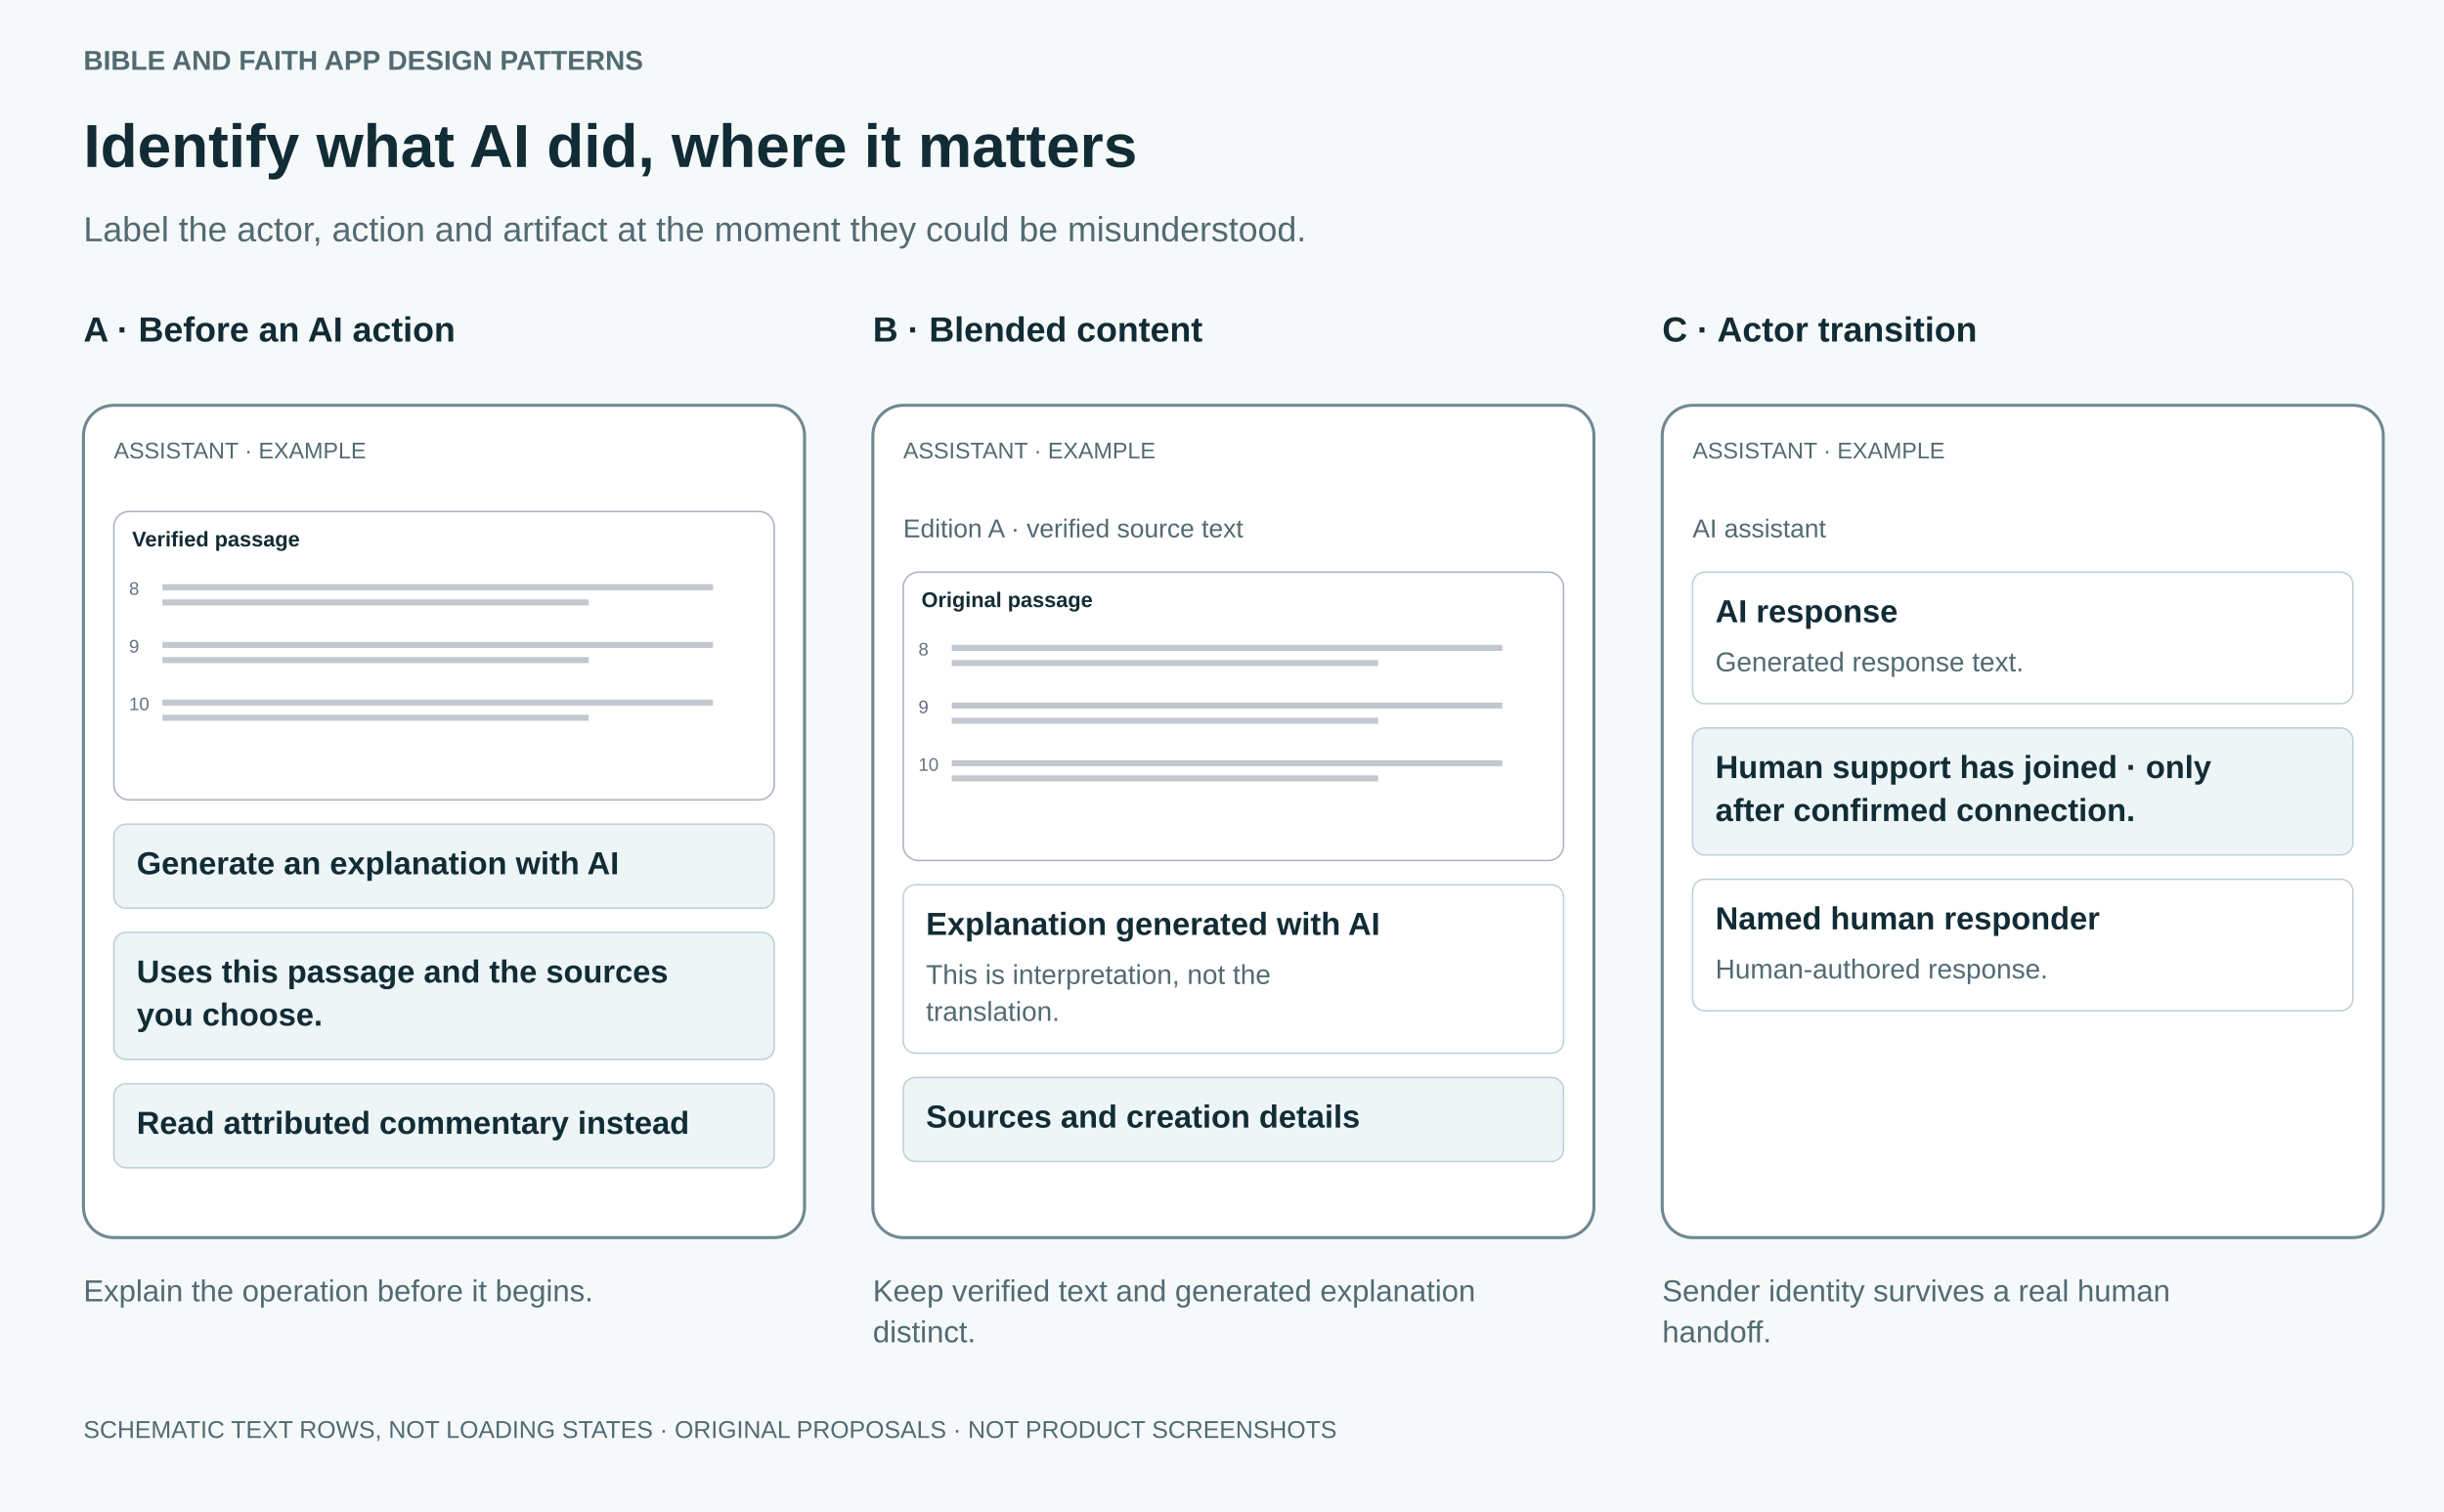
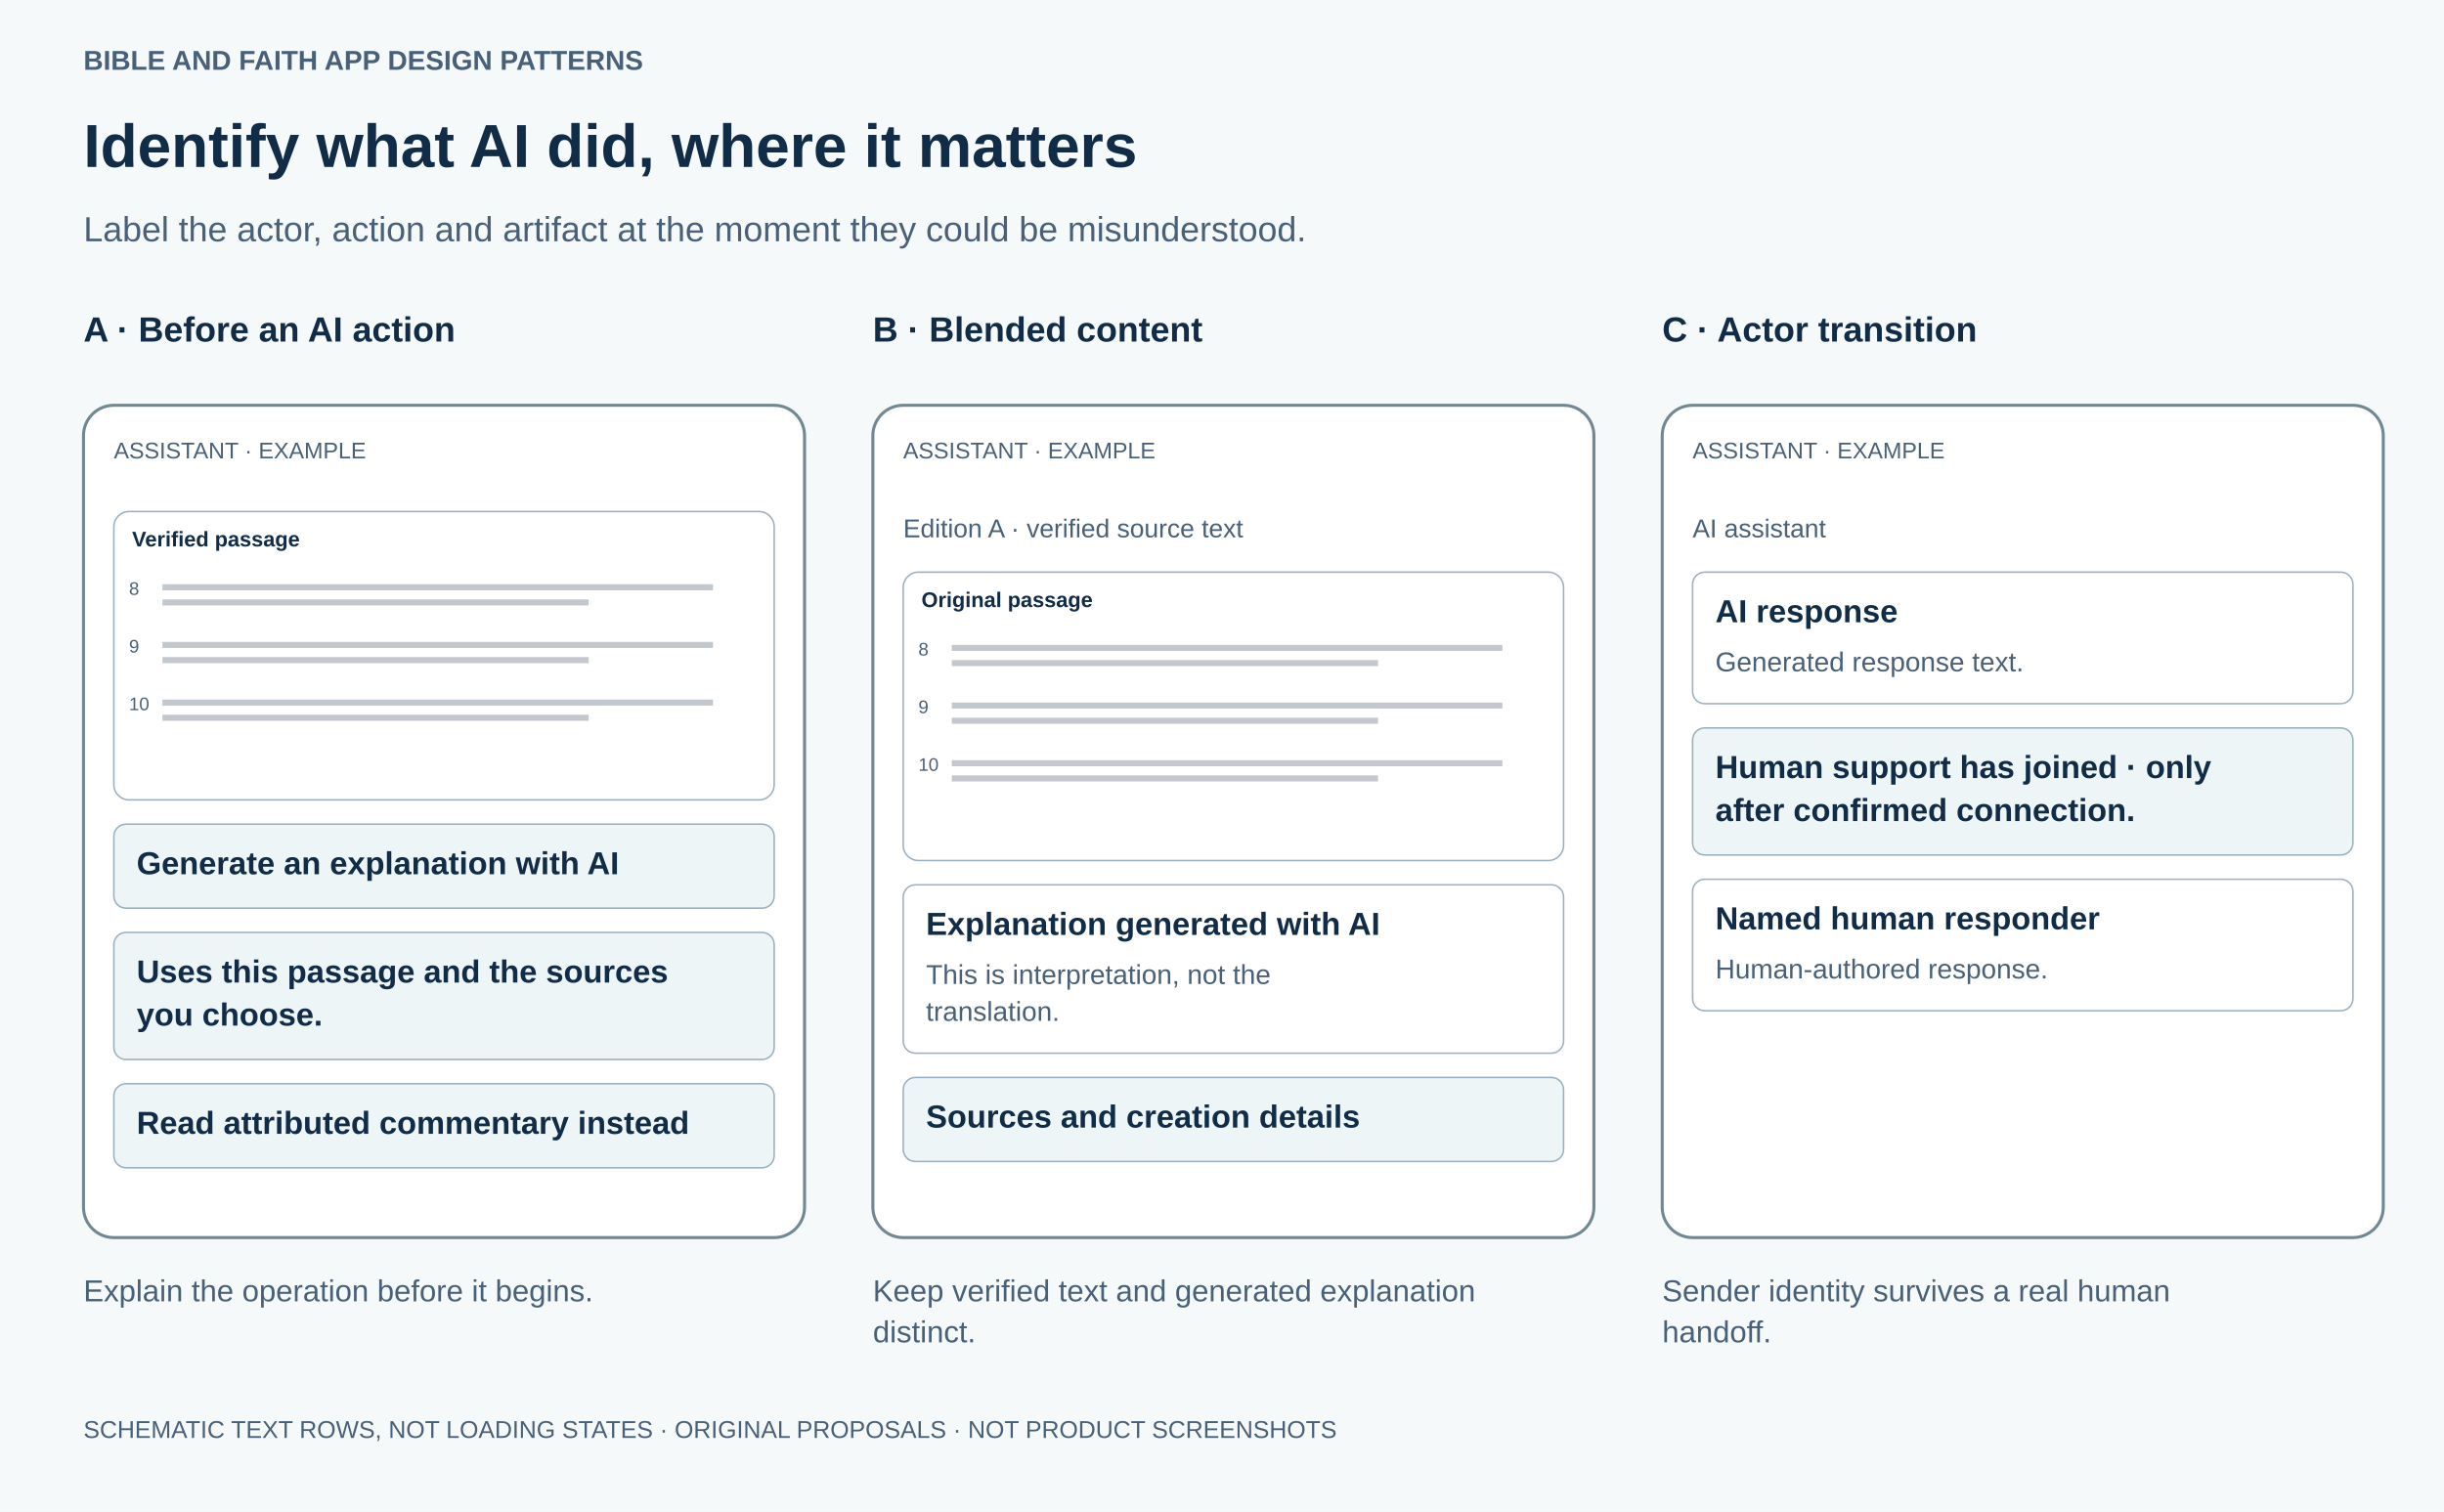
- <svg xmlns="http://www.w3.org/2000/svg" viewBox="0 0 1610 996" role="img" aria-labelledby="title desc">
+ <svg xmlns="http://www.w3.org/2000/svg" viewBox="0 0 1610 996" role="img" aria-labelledby="title desc" data-illustration-theme="light">
  <rect width="1610" height="996" fill="#f6f9fa" />
  <g font-family="Arial, sans-serif">
-     <text x="55" y="46" font-size="18" fill="#526b72" font-weight="700">BIBLE AND FAITH APP DESIGN PATTERNS</text>
-     <text x="55" y="110" font-size="40" fill="#122c35" font-weight="700">Identify what AI did, where it matters</text>
-     <text x="55" y="159.0" font-size="23" fill="#526b72">Label the actor, action and artifact at the moment they could be misunderstood.</text>
-     <rect x="55" y="267.05" width="475" height="548.4" rx="20" fill="#fff" stroke="#708892" stroke-width="2" />
-     <text x="55" y="225.05" font-size="23" fill="#122c35" font-weight="700">A · Before an AI action</text>
-     <text x="75" y="302.05" font-size="15" fill="#526b72">ASSISTANT · EXAMPLE</text>
-     <rect x="75" y="337.05" width="435" height="190" rx="10" fill="#fff" stroke="#aab2bd" />
-     <text x="87" y="360.05" font-size="14" fill="#122c35" font-weight="700">Verified passage</text>
-     <text x="85" y="391.95" font-size="12" fill="#667085">8</text>
+     <text x="55" y="46" font-size="18" fill="#486078" font-weight="700">BIBLE AND FAITH APP DESIGN PATTERNS</text>
+     <text x="55" y="110" font-size="40" fill="#102c47" font-weight="700">Identify what AI did, where it matters</text>
+     <text x="55" y="159.0" font-size="23" fill="#486078">Label the actor, action and artifact at the moment they could be misunderstood.</text>
+     <rect x="55" y="267.05" width="475" height="548.4" rx="20" fill="#ffffff" stroke="#708892" stroke-width="2" />
+     <text x="55" y="225.05" font-size="23" fill="#102c47" font-weight="700">A · Before an AI action</text>
+     <text x="75" y="302.05" font-size="15" fill="#486078">ASSISTANT · EXAMPLE</text>
+     <rect x="75" y="337.05" width="435" height="190" rx="10" fill="#ffffff" stroke="#9aafbf" />
+     <text x="87" y="360.05" font-size="14" fill="#102c47" font-weight="700">Verified passage</text>
+     <text x="85" y="391.95" font-size="12" fill="#486078">8</text>
    <rect x="107" y="384.95" width="362.7" height="4" fill="#c3c8ce" />
    <rect x="107" y="394.95" width="280.8" height="4" fill="#c3c8ce" />
-     <text x="85" y="429.95" font-size="12" fill="#667085">9</text>
+     <text x="85" y="429.95" font-size="12" fill="#486078">9</text>
    <rect x="107" y="422.95" width="362.7" height="4" fill="#c3c8ce" />
    <rect x="107" y="432.95" width="280.8" height="4" fill="#c3c8ce" />
-     <text x="85" y="467.95" font-size="12" fill="#667085">10</text>
+     <text x="85" y="467.95" font-size="12" fill="#486078">10</text>
    <rect x="107" y="460.95" width="362.7" height="4" fill="#c3c8ce" />
    <rect x="107" y="470.95" width="280.8" height="4" fill="#c3c8ce" />
-     <rect x="75" y="543.05" width="435" height="55.35" rx="8" fill="#edf5f7" stroke="#bdd0d6" />
-     <text x="90" y="576.05" font-size="21" fill="#122c35" font-weight="700">Generate an explanation with AI</text>
-     <rect x="75" y="614.4" width="435" height="83.7" rx="8" fill="#edf5f7" stroke="#bdd0d6" />
-     <text x="90" y="647.4" font-size="21" fill="#122c35" font-weight="700">Uses this passage and the sources</text>
-     <text x="90" y="675.75" font-size="21" fill="#122c35" font-weight="700">you choose.</text>
-     <rect x="75" y="714.1" width="435" height="55.35" rx="8" fill="#edf5f7" stroke="#bdd0d6" />
-     <text x="90" y="747.1" font-size="21" fill="#122c35" font-weight="700">Read attributed commentary instead</text>
-     <rect x="575" y="267.05" width="475" height="548.4" rx="20" fill="#fff" stroke="#708892" stroke-width="2" />
-     <text x="575" y="225.05" font-size="23" fill="#122c35" font-weight="700">B · Blended content</text>
-     <text x="595" y="302.05" font-size="15" fill="#526b72">ASSISTANT · EXAMPLE</text>
-     <text x="595" y="354.05" font-size="17" fill="#526b72">Edition A · verified source text</text>
-     <rect x="595" y="377.0" width="435" height="190" rx="10" fill="#fff" stroke="#aab2bd" />
-     <text x="607" y="400.0" font-size="14" fill="#122c35" font-weight="700">Original passage</text>
-     <text x="605" y="431.9" font-size="12" fill="#667085">8</text>
+     <rect x="75" y="543.05" width="435" height="55.35" rx="8" fill="#edf5f7" stroke="#9aafbf" />
+     <text x="90" y="576.05" font-size="21" fill="#102c47" font-weight="700">Generate an explanation with AI</text>
+     <rect x="75" y="614.4" width="435" height="83.7" rx="8" fill="#edf5f7" stroke="#9aafbf" />
+     <text x="90" y="647.4" font-size="21" fill="#102c47" font-weight="700">Uses this passage and the sources</text>
+     <text x="90" y="675.75" font-size="21" fill="#102c47" font-weight="700">you choose.</text>
+     <rect x="75" y="714.1" width="435" height="55.35" rx="8" fill="#edf5f7" stroke="#9aafbf" />
+     <text x="90" y="747.1" font-size="21" fill="#102c47" font-weight="700">Read attributed commentary instead</text>
+     <rect x="575" y="267.05" width="475" height="548.4" rx="20" fill="#ffffff" stroke="#708892" stroke-width="2" />
+     <text x="575" y="225.05" font-size="23" fill="#102c47" font-weight="700">B · Blended content</text>
+     <text x="595" y="302.05" font-size="15" fill="#486078">ASSISTANT · EXAMPLE</text>
+     <text x="595" y="354.05" font-size="17" fill="#486078">Edition A · verified source text</text>
+     <rect x="595" y="377.0" width="435" height="190" rx="10" fill="#ffffff" stroke="#9aafbf" />
+     <text x="607" y="400.0" font-size="14" fill="#102c47" font-weight="700">Original passage</text>
+     <text x="605" y="431.9" font-size="12" fill="#486078">8</text>
    <rect x="627" y="424.9" width="362.7" height="4" fill="#c3c8ce" />
    <rect x="627" y="434.9" width="280.8" height="4" fill="#c3c8ce" />
-     <text x="605" y="469.9" font-size="12" fill="#667085">9</text>
+     <text x="605" y="469.9" font-size="12" fill="#486078">9</text>
    <rect x="627" y="462.9" width="362.7" height="4" fill="#c3c8ce" />
    <rect x="627" y="472.9" width="280.8" height="4" fill="#c3c8ce" />
-     <text x="605" y="507.9" font-size="12" fill="#667085">10</text>
+     <text x="605" y="507.9" font-size="12" fill="#486078">10</text>
    <rect x="627" y="500.9" width="362.7" height="4" fill="#c3c8ce" />
    <rect x="627" y="510.9" width="280.8" height="4" fill="#c3c8ce" />
-     <rect x="595" y="583.0" width="435" height="110.95" rx="8" fill="#fff" stroke="#bdd0d6" />
-     <text x="610" y="616.0" font-size="21" fill="#122c35" font-weight="700">Explanation generated with AI</text>
-     <text x="610" y="648.35" font-size="18" fill="#526b72">This is interpretation, not the</text>
-     <text x="610" y="672.65" font-size="18" fill="#526b72">translation.</text>
-     <rect x="595" y="709.95" width="435" height="55.35" rx="8" fill="#edf5f7" stroke="#bdd0d6" />
-     <text x="610" y="742.95" font-size="21" fill="#122c35" font-weight="700">Sources and creation details</text>
-     <rect x="1095" y="267.05" width="475" height="548.4" rx="20" fill="#fff" stroke="#708892" stroke-width="2" />
-     <text x="1095" y="225.05" font-size="23" fill="#122c35" font-weight="700">C · Actor transition</text>
-     <text x="1115" y="302.05" font-size="15" fill="#526b72">ASSISTANT · EXAMPLE</text>
-     <text x="1115" y="354.05" font-size="17" fill="#526b72">AI assistant</text>
-     <rect x="1115" y="377.0" width="435" height="86.65" rx="8" fill="#fff" stroke="#bdd0d6" />
-     <text x="1130" y="410.0" font-size="21" fill="#122c35" font-weight="700">AI response</text>
-     <text x="1130" y="442.35" font-size="18" fill="#526b72">Generated response text.</text>
-     <rect x="1115" y="479.65" width="435" height="83.7" rx="8" fill="#edf5f7" stroke="#bdd0d6" />
-     <text x="1130" y="512.65" font-size="21" fill="#122c35" font-weight="700">Human support has joined · only</text>
-     <text x="1130" y="541.0" font-size="21" fill="#122c35" font-weight="700">after confirmed connection.</text>
-     <rect x="1115" y="579.35" width="435" height="86.65" rx="8" fill="#fff" stroke="#bdd0d6" />
-     <text x="1130" y="612.35" font-size="21" fill="#122c35" font-weight="700">Named human responder</text>
-     <text x="1130" y="644.7" font-size="18" fill="#526b72">Human-authored response.</text>
-     <text x="55" y="857.45" font-size="20" fill="#526b72">Explain the operation before it begins.</text>
-     <text x="575" y="857.45" font-size="20" fill="#526b72">Keep verified text and generated explanation</text>
-     <text x="575" y="884.45" font-size="20" fill="#526b72">distinct.</text>
-     <text x="1095" y="857.45" font-size="20" fill="#526b72">Sender identity survives a real human</text>
-     <text x="1095" y="884.45" font-size="20" fill="#526b72">handoff.</text>
-     <text x="55" y="947.45" font-size="16" fill="#526b72">SCHEMATIC TEXT ROWS, NOT LOADING STATES · ORIGINAL PROPOSALS · NOT PRODUCT SCREENSHOTS</text>
+     <rect x="595" y="583.0" width="435" height="110.95" rx="8" fill="#ffffff" stroke="#9aafbf" />
+     <text x="610" y="616.0" font-size="21" fill="#102c47" font-weight="700">Explanation generated with AI</text>
+     <text x="610" y="648.35" font-size="18" fill="#486078">This is interpretation, not the</text>
+     <text x="610" y="672.65" font-size="18" fill="#486078">translation.</text>
+     <rect x="595" y="709.95" width="435" height="55.35" rx="8" fill="#edf5f7" stroke="#9aafbf" />
+     <text x="610" y="742.95" font-size="21" fill="#102c47" font-weight="700">Sources and creation details</text>
+     <rect x="1095" y="267.05" width="475" height="548.4" rx="20" fill="#ffffff" stroke="#708892" stroke-width="2" />
+     <text x="1095" y="225.05" font-size="23" fill="#102c47" font-weight="700">C · Actor transition</text>
+     <text x="1115" y="302.05" font-size="15" fill="#486078">ASSISTANT · EXAMPLE</text>
+     <text x="1115" y="354.05" font-size="17" fill="#486078">AI assistant</text>
+     <rect x="1115" y="377.0" width="435" height="86.65" rx="8" fill="#ffffff" stroke="#9aafbf" />
+     <text x="1130" y="410.0" font-size="21" fill="#102c47" font-weight="700">AI response</text>
+     <text x="1130" y="442.35" font-size="18" fill="#486078">Generated response text.</text>
+     <rect x="1115" y="479.65" width="435" height="83.7" rx="8" fill="#edf5f7" stroke="#9aafbf" />
+     <text x="1130" y="512.65" font-size="21" fill="#102c47" font-weight="700">Human support has joined · only</text>
+     <text x="1130" y="541.0" font-size="21" fill="#102c47" font-weight="700">after confirmed connection.</text>
+     <rect x="1115" y="579.35" width="435" height="86.65" rx="8" fill="#ffffff" stroke="#9aafbf" />
+     <text x="1130" y="612.35" font-size="21" fill="#102c47" font-weight="700">Named human responder</text>
+     <text x="1130" y="644.7" font-size="18" fill="#486078">Human-authored response.</text>
+     <text x="55" y="857.45" font-size="20" fill="#486078">Explain the operation before it begins.</text>
+     <text x="575" y="857.45" font-size="20" fill="#486078">Keep verified text and generated explanation</text>
+     <text x="575" y="884.45" font-size="20" fill="#486078">distinct.</text>
+     <text x="1095" y="857.45" font-size="20" fill="#486078">Sender identity survives a real human</text>
+     <text x="1095" y="884.45" font-size="20" fill="#486078">handoff.</text>
+     <text x="55" y="947.45" font-size="16" fill="#486078">SCHEMATIC TEXT ROWS, NOT LOADING STATES · ORIGINAL PROPOSALS · NOT PRODUCT SCREENSHOTS</text>
  </g>
</svg>
